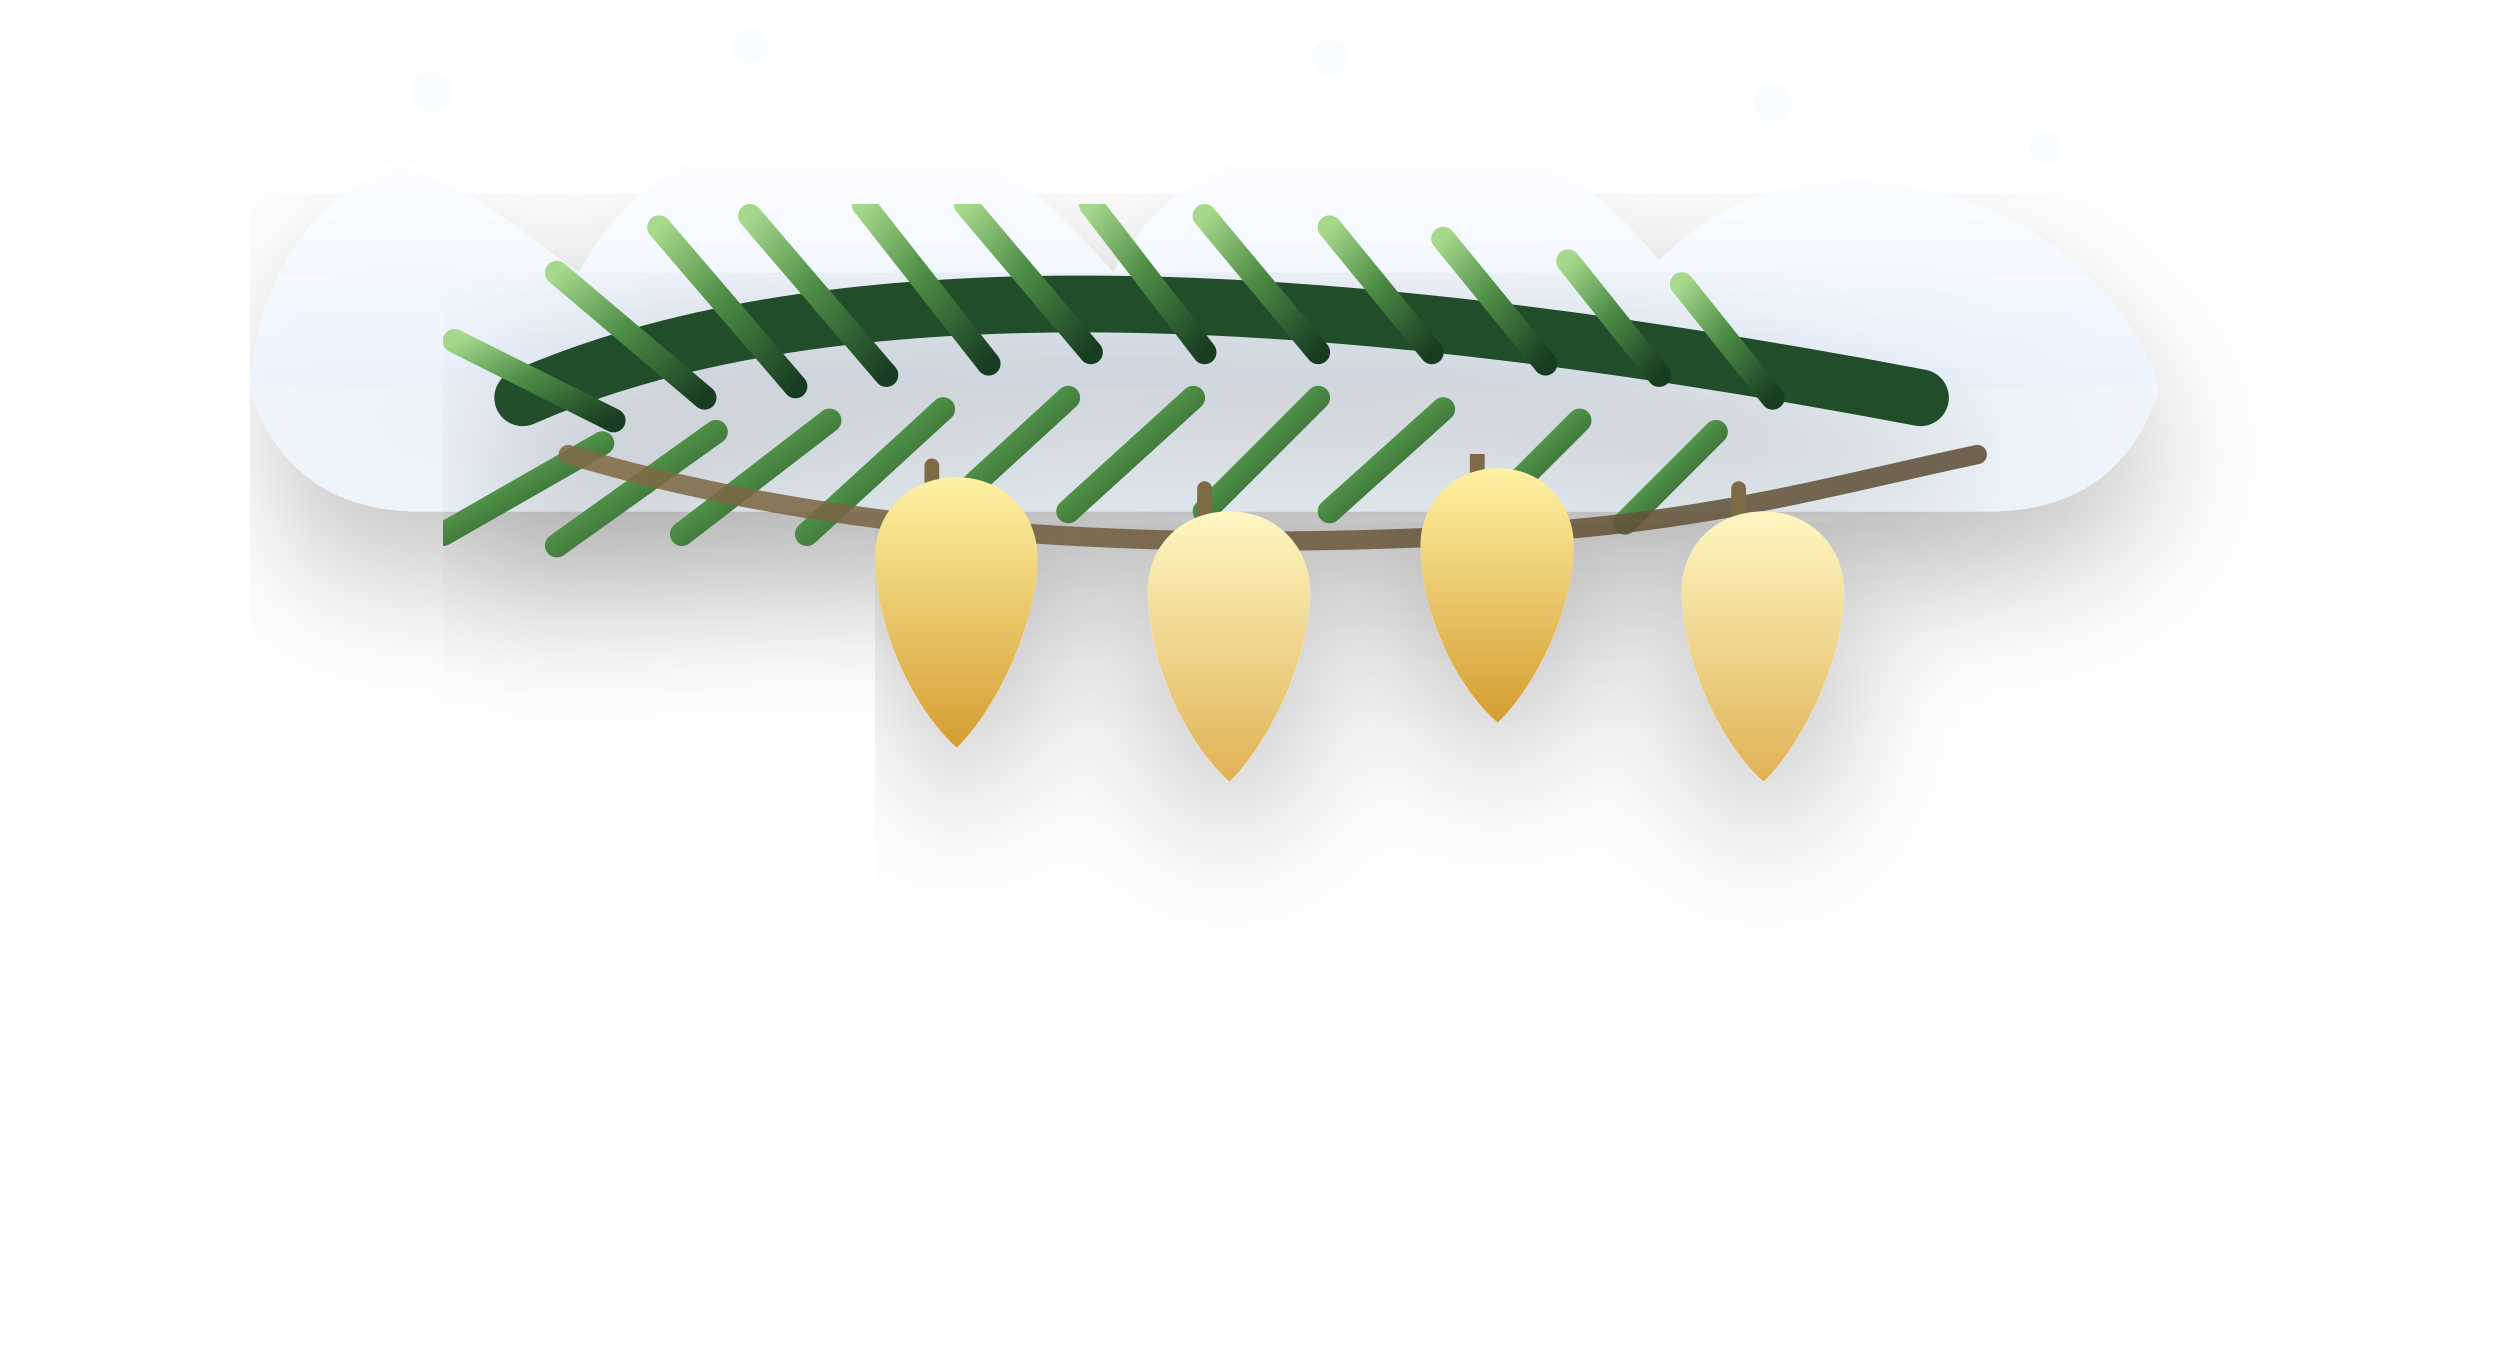
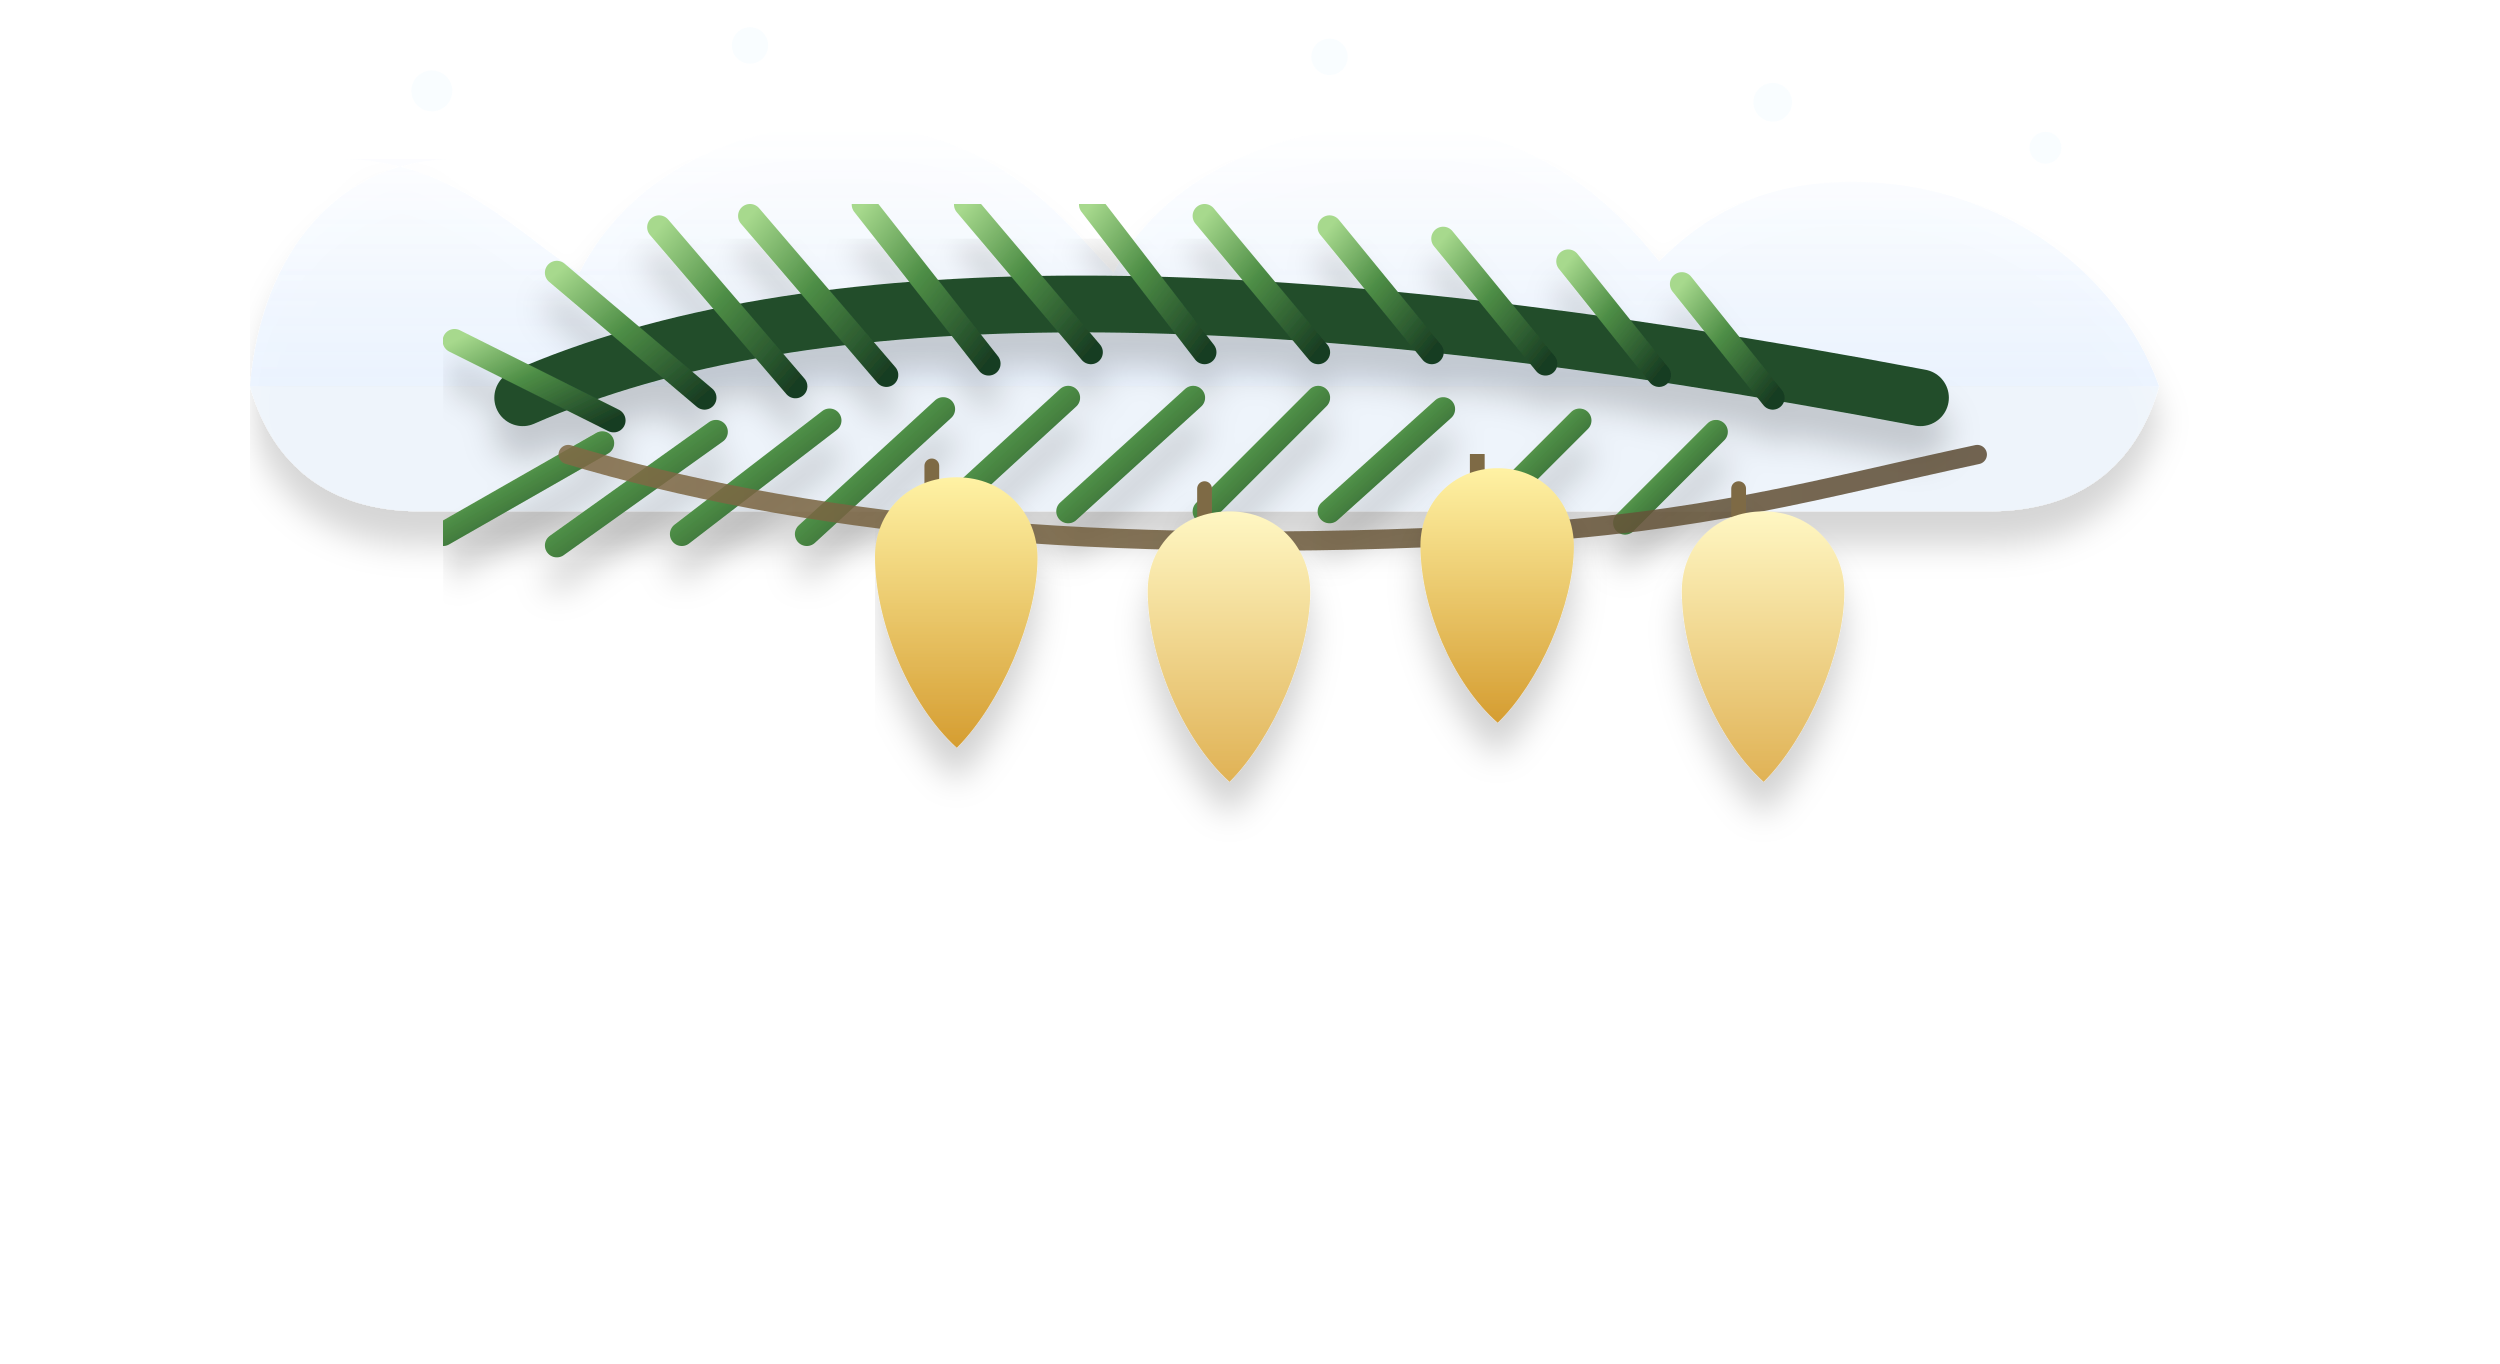
- <svg xmlns="http://www.w3.org/2000/svg" width="220" height="120" viewBox="0 0 220 120" fill="none">
+ <svg xmlns="http://www.w3.org/2000/svg" width="220" height="120" viewBox="0 0 220 120" fill="none" shape-rendering="geometricPrecision">
  <defs>
    <linearGradient id="snow" x1="0" y1="0" x2="0" y2="1">
      <stop offset="0" stop-color="#FFFFFF" stop-opacity="0.97" />
      <stop offset="1" stop-color="#EAF3FF" stop-opacity="0.93" />
    </linearGradient>
    <linearGradient id="pine1" x1="0" y1="0" x2="1" y2="1">
      <stop offset="0" stop-color="#A7D98D" />
      <stop offset="0.45" stop-color="#4E8E46" />
      <stop offset="1" stop-color="#183C22" />
    </linearGradient>
    <linearGradient id="wire" x1="0" y1="0" x2="1" y2="0">
      <stop offset="0" stop-color="#806A45" />
      <stop offset="1" stop-color="#5D4D35" />
    </linearGradient>
    <radialGradient id="bulbWarm" cx="0" cy="0" r="1" gradientUnits="userSpaceOnUse" gradientTransform="translate(0 0) rotate(90) scale(10)">
      <stop offset="0" stop-color="#FFF9DB" />
      <stop offset="0.5" stop-color="#FFD989" />
      <stop offset="1" stop-color="#FFC04D" stop-opacity="0" />
    </radialGradient>
    <linearGradient id="bulbGlassA" x1="0" y1="0" x2="0" y2="1">
      <stop offset="0" stop-color="#FFF2A4" />
      <stop offset="1" stop-color="#D59D31" />
    </linearGradient>
    <linearGradient id="bulbGlassB" x1="0" y1="0" x2="0" y2="1">
      <stop offset="0" stop-color="#FFF7C3" />
      <stop offset="1" stop-color="#E0B255" />
    </linearGradient>
    <filter id="lightGlow" x="0" y="0" width="220" height="120">
-       <feGaussianBlur stdDeviation="5" />
+       <feGaussianBlur stdDeviation="1.2" />
    </filter>
    <filter id="softShadow" x="0" y="0" width="220" height="120">
-       <feDropShadow dx="0" dy="6" stdDeviation="6" flood-color="#031009" flood-opacity="0.25" />
+       <feDropShadow dx="0" dy="3" stdDeviation="1.4" flood-color="#031009" flood-opacity="0.18" />
    </filter>
  </defs>
  <g filter="url(#softShadow)">
    <path d="M30 14c10 0 16 7 21 10 4-8 13-13 23-13 14 0 20 9 24 13 4-8 14-13 25-13 12 0 19 7 23 12 4-4 9-7 17-7 12 0 23 7 27 18H22c1-12 8-20 18-20Z" fill="url(#snow)" />
    <path d="M22 34h168c-2 7-7 11-15 11H37c-8 0-13-4-15-11Z" fill="#EEF5FD" fill-opacity="0.9" />
  </g>
  <g fill="#F9FDFF" fill-opacity="0.95">
    <circle cx="38" cy="8" r="1.8" />
    <circle cx="66" cy="4" r="1.6" />
    <circle cx="117" cy="5" r="1.6" />
    <circle cx="156" cy="9" r="1.7" />
    <circle cx="180" cy="13" r="1.4" />
  </g>
  <g filter="url(#softShadow)">
    <path d="M46 35c25-11 65-11 123 0" stroke="#234E2C" stroke-width="5" stroke-linecap="round" />
    <g stroke="url(#pine1)" stroke-width="2.1" stroke-linecap="round">
      <path d="M54 37l-14 -7" />
      <path d="M62 35l-13 -11" />
      <path d="M70 34l-12 -14" />
      <path d="M78 33l-12 -14" />
      <path d="M87 32l-11 -14" />
      <path d="M96 31l-11 -13" />
      <path d="M106 31l-10 -13" />
      <path d="M116 31l-10 -12" />
      <path d="M126 31l-9 -11" />
      <path d="M136 32l-9 -11" />
      <path d="M146 33l-8 -10" />
      <path d="M156 35l-8 -10" />
      <path d="M53 39l-14 8" />
      <path d="M63 38l-14 10" />
      <path d="M73 37l-13 10" />
      <path d="M83 36l-12 11" />
      <path d="M94 35l-12 11" />
      <path d="M105 35l-11 10" />
      <path d="M116 35l-10 10" />
      <path d="M127 36l-10 9" />
      <path d="M139 37l-9 9" />
      <path d="M151 38l-8 8" />
    </g>
  </g>
  <path d="M50 40c20 6 46 9 82 7 18-1 28-4 42-7" stroke="url(#wire)" stroke-width="1.7" stroke-linecap="round" opacity="0.86" />
  <g filter="url(#lightGlow)" opacity="0.85">
    <circle cx="82" cy="51" r="12" fill="url(#bulbWarm)" />
    <circle cx="106" cy="55" r="12" fill="url(#bulbWarm)" />
    <circle cx="130" cy="50" r="11" fill="url(#bulbWarm)" />
    <circle cx="153" cy="54" r="12" fill="url(#bulbWarm)" />
  </g>
  <g filter="url(#softShadow)">
    <path d="M82 41v7" stroke="#7E6B45" stroke-width="1.3" stroke-linecap="round" />
    <path d="M106 43v8" stroke="#7E6B45" stroke-width="1.3" stroke-linecap="round" />
    <path d="M130 40v7" stroke="#7E6B45" stroke-width="1.3" stroke-linecap="round" />
    <path d="M153 43v8" stroke="#7E6B45" stroke-width="1.3" stroke-linecap="round" />
    <rect x="79.6" y="46" width="4.8" height="3" rx="1.2" fill="#74643F" />
    <rect x="103.6" y="49" width="4.8" height="3" rx="1.2" fill="#74643F" />
    <rect x="127.6" y="45" width="4.8" height="3" rx="1.2" fill="#74643F" />
    <rect x="150.6" y="49" width="4.8" height="3" rx="1.2" fill="#74643F" />
    <path d="M77 49c0-4 3-7 7.2-7s7.1 3.2 7.1 7.1c0 5.4-3.3 12.9-7.1 16.7-4.2-3.8-7.2-11.1-7.2-16.8Z" fill="url(#bulbGlassA)" />
    <path d="M101 52c0-4 3-7 7.2-7s7.1 3.2 7.1 7.1c0 5.4-3.3 12.9-7.1 16.7-4.2-3.8-7.2-11.1-7.2-16.8Z" fill="url(#bulbGlassB)" />
    <path d="M125 48c0-3.8 2.9-6.8 6.8-6.8 3.9 0 6.7 3 6.7 6.9 0 5.1-3.1 12-6.7 15.5-4-3.5-6.8-10.2-6.8-15.6Z" fill="url(#bulbGlassA)" />
    <path d="M148 52c0-4 3-7 7.2-7s7.1 3.2 7.1 7.1c0 5.4-3.3 12.9-7.1 16.7-4.2-3.8-7.2-11.1-7.2-16.8Z" fill="url(#bulbGlassB)" />
  </g>
</svg>
